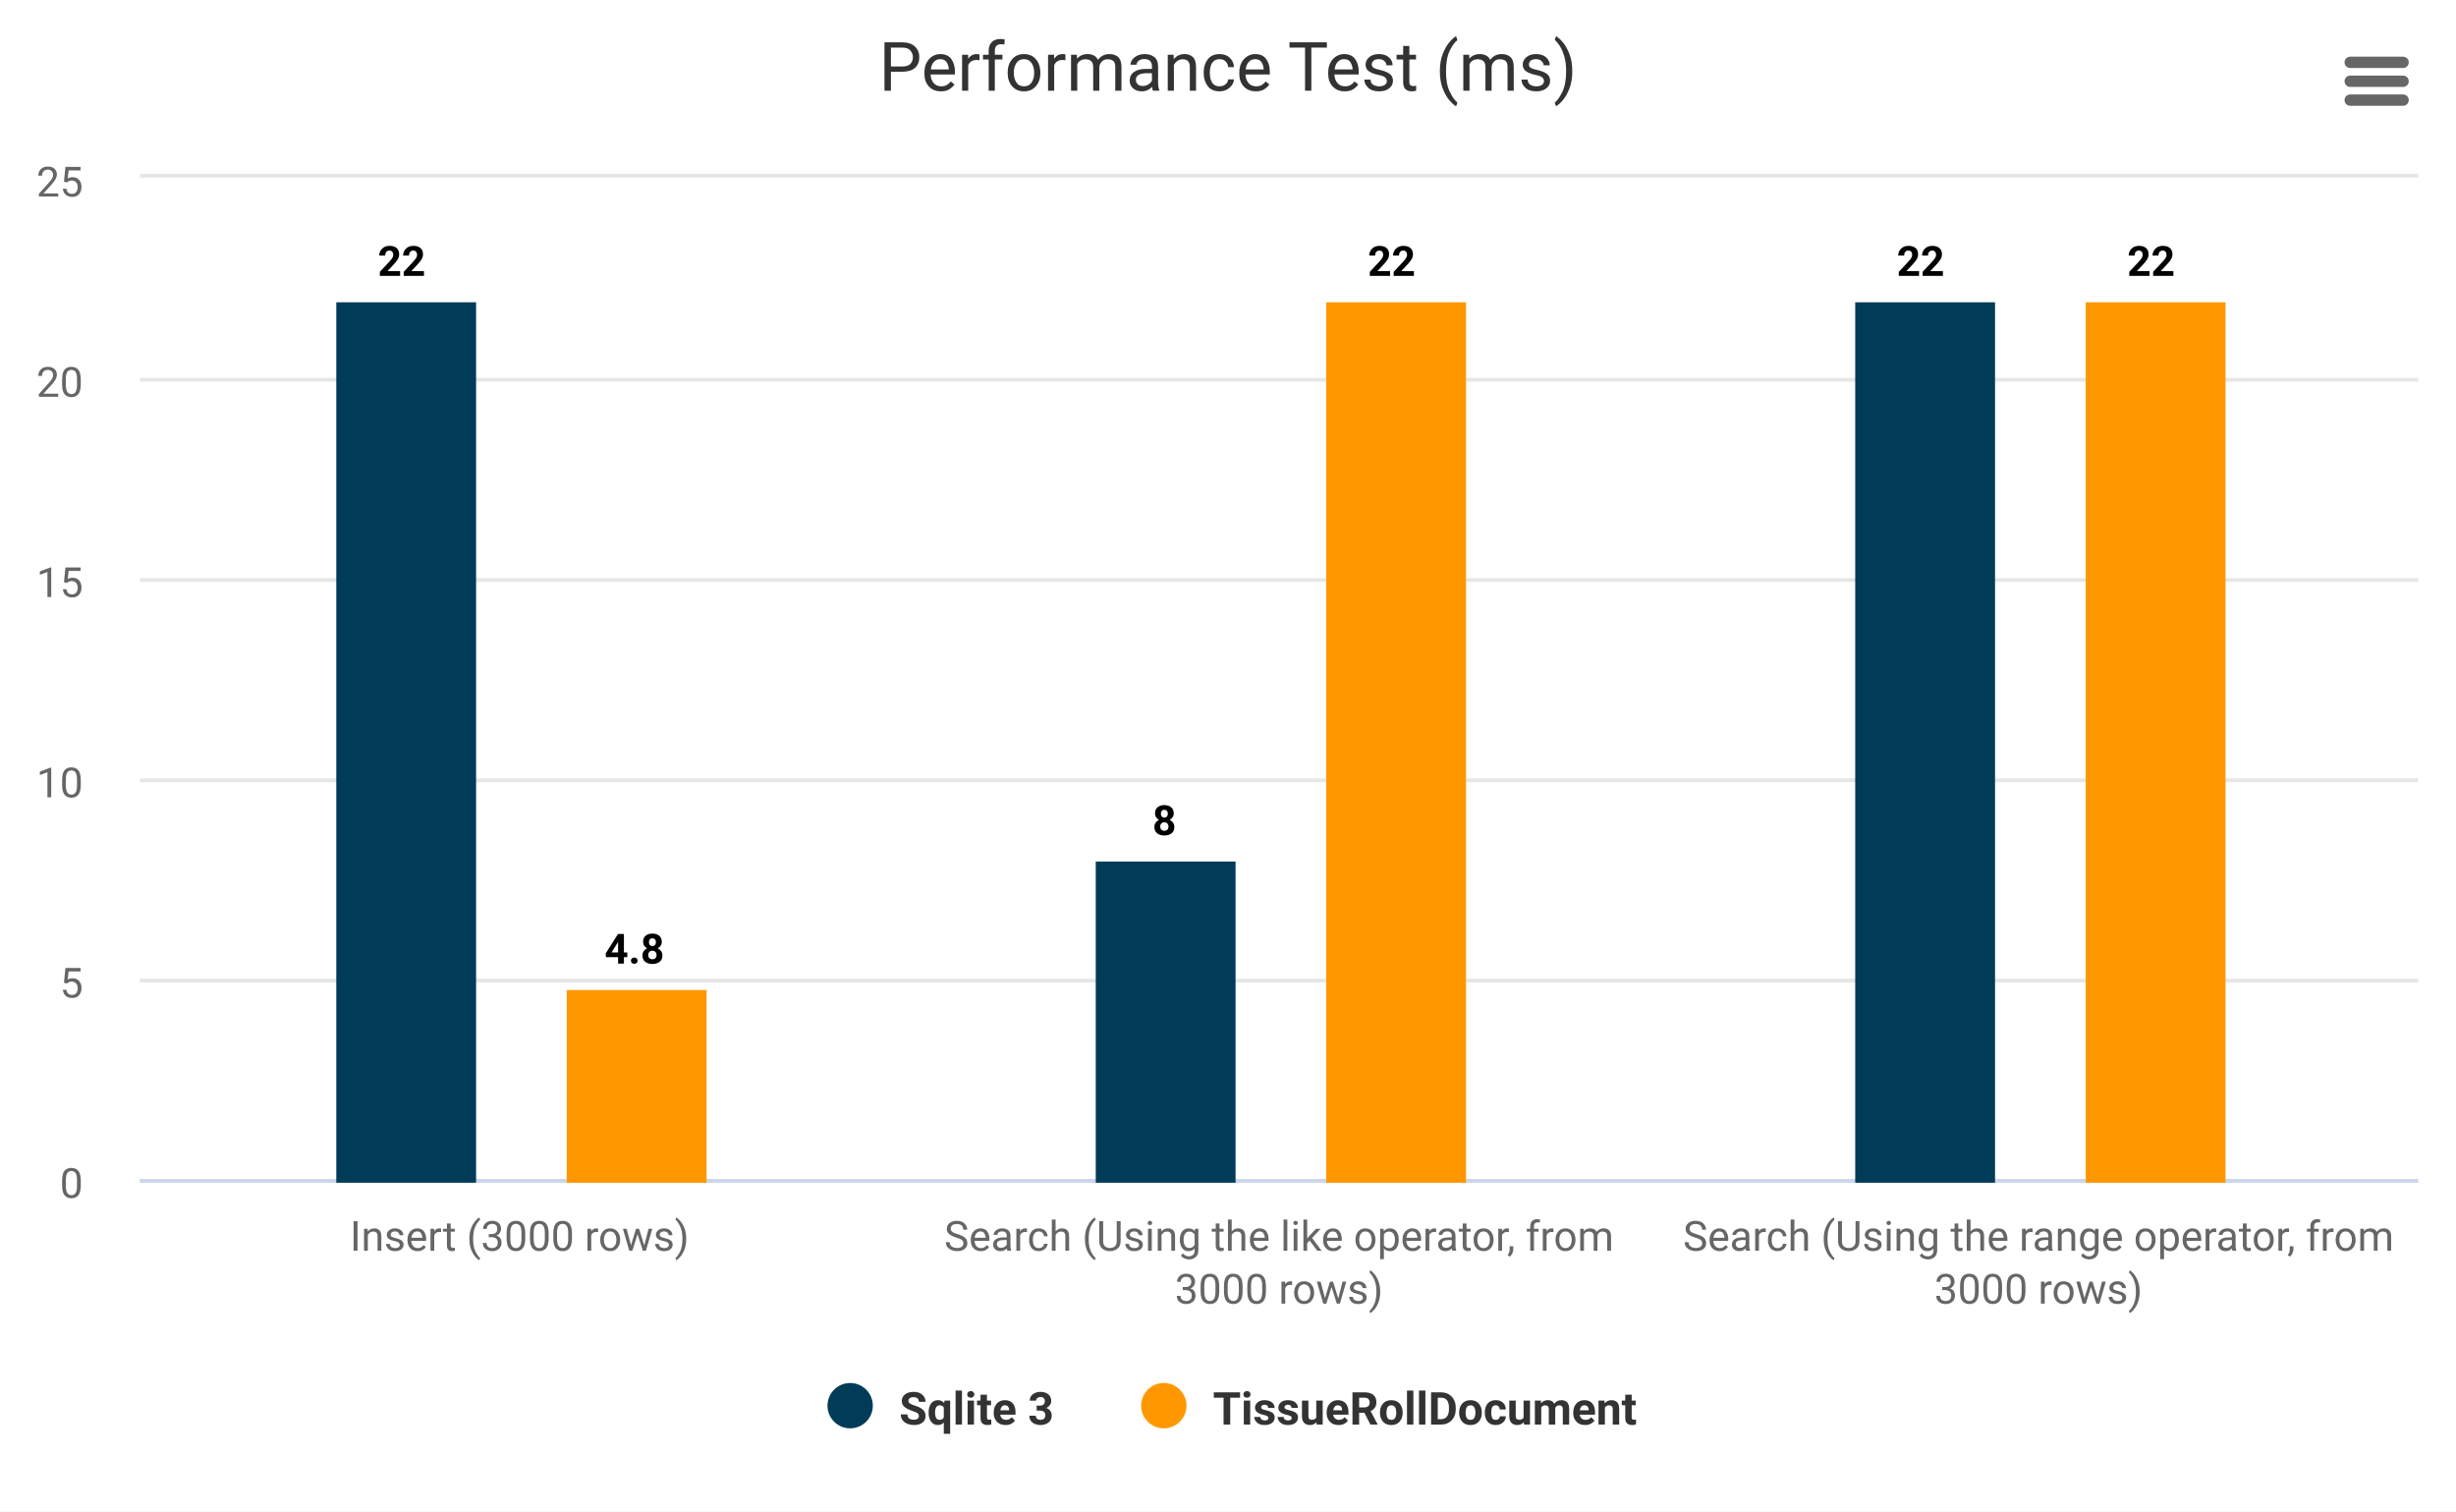
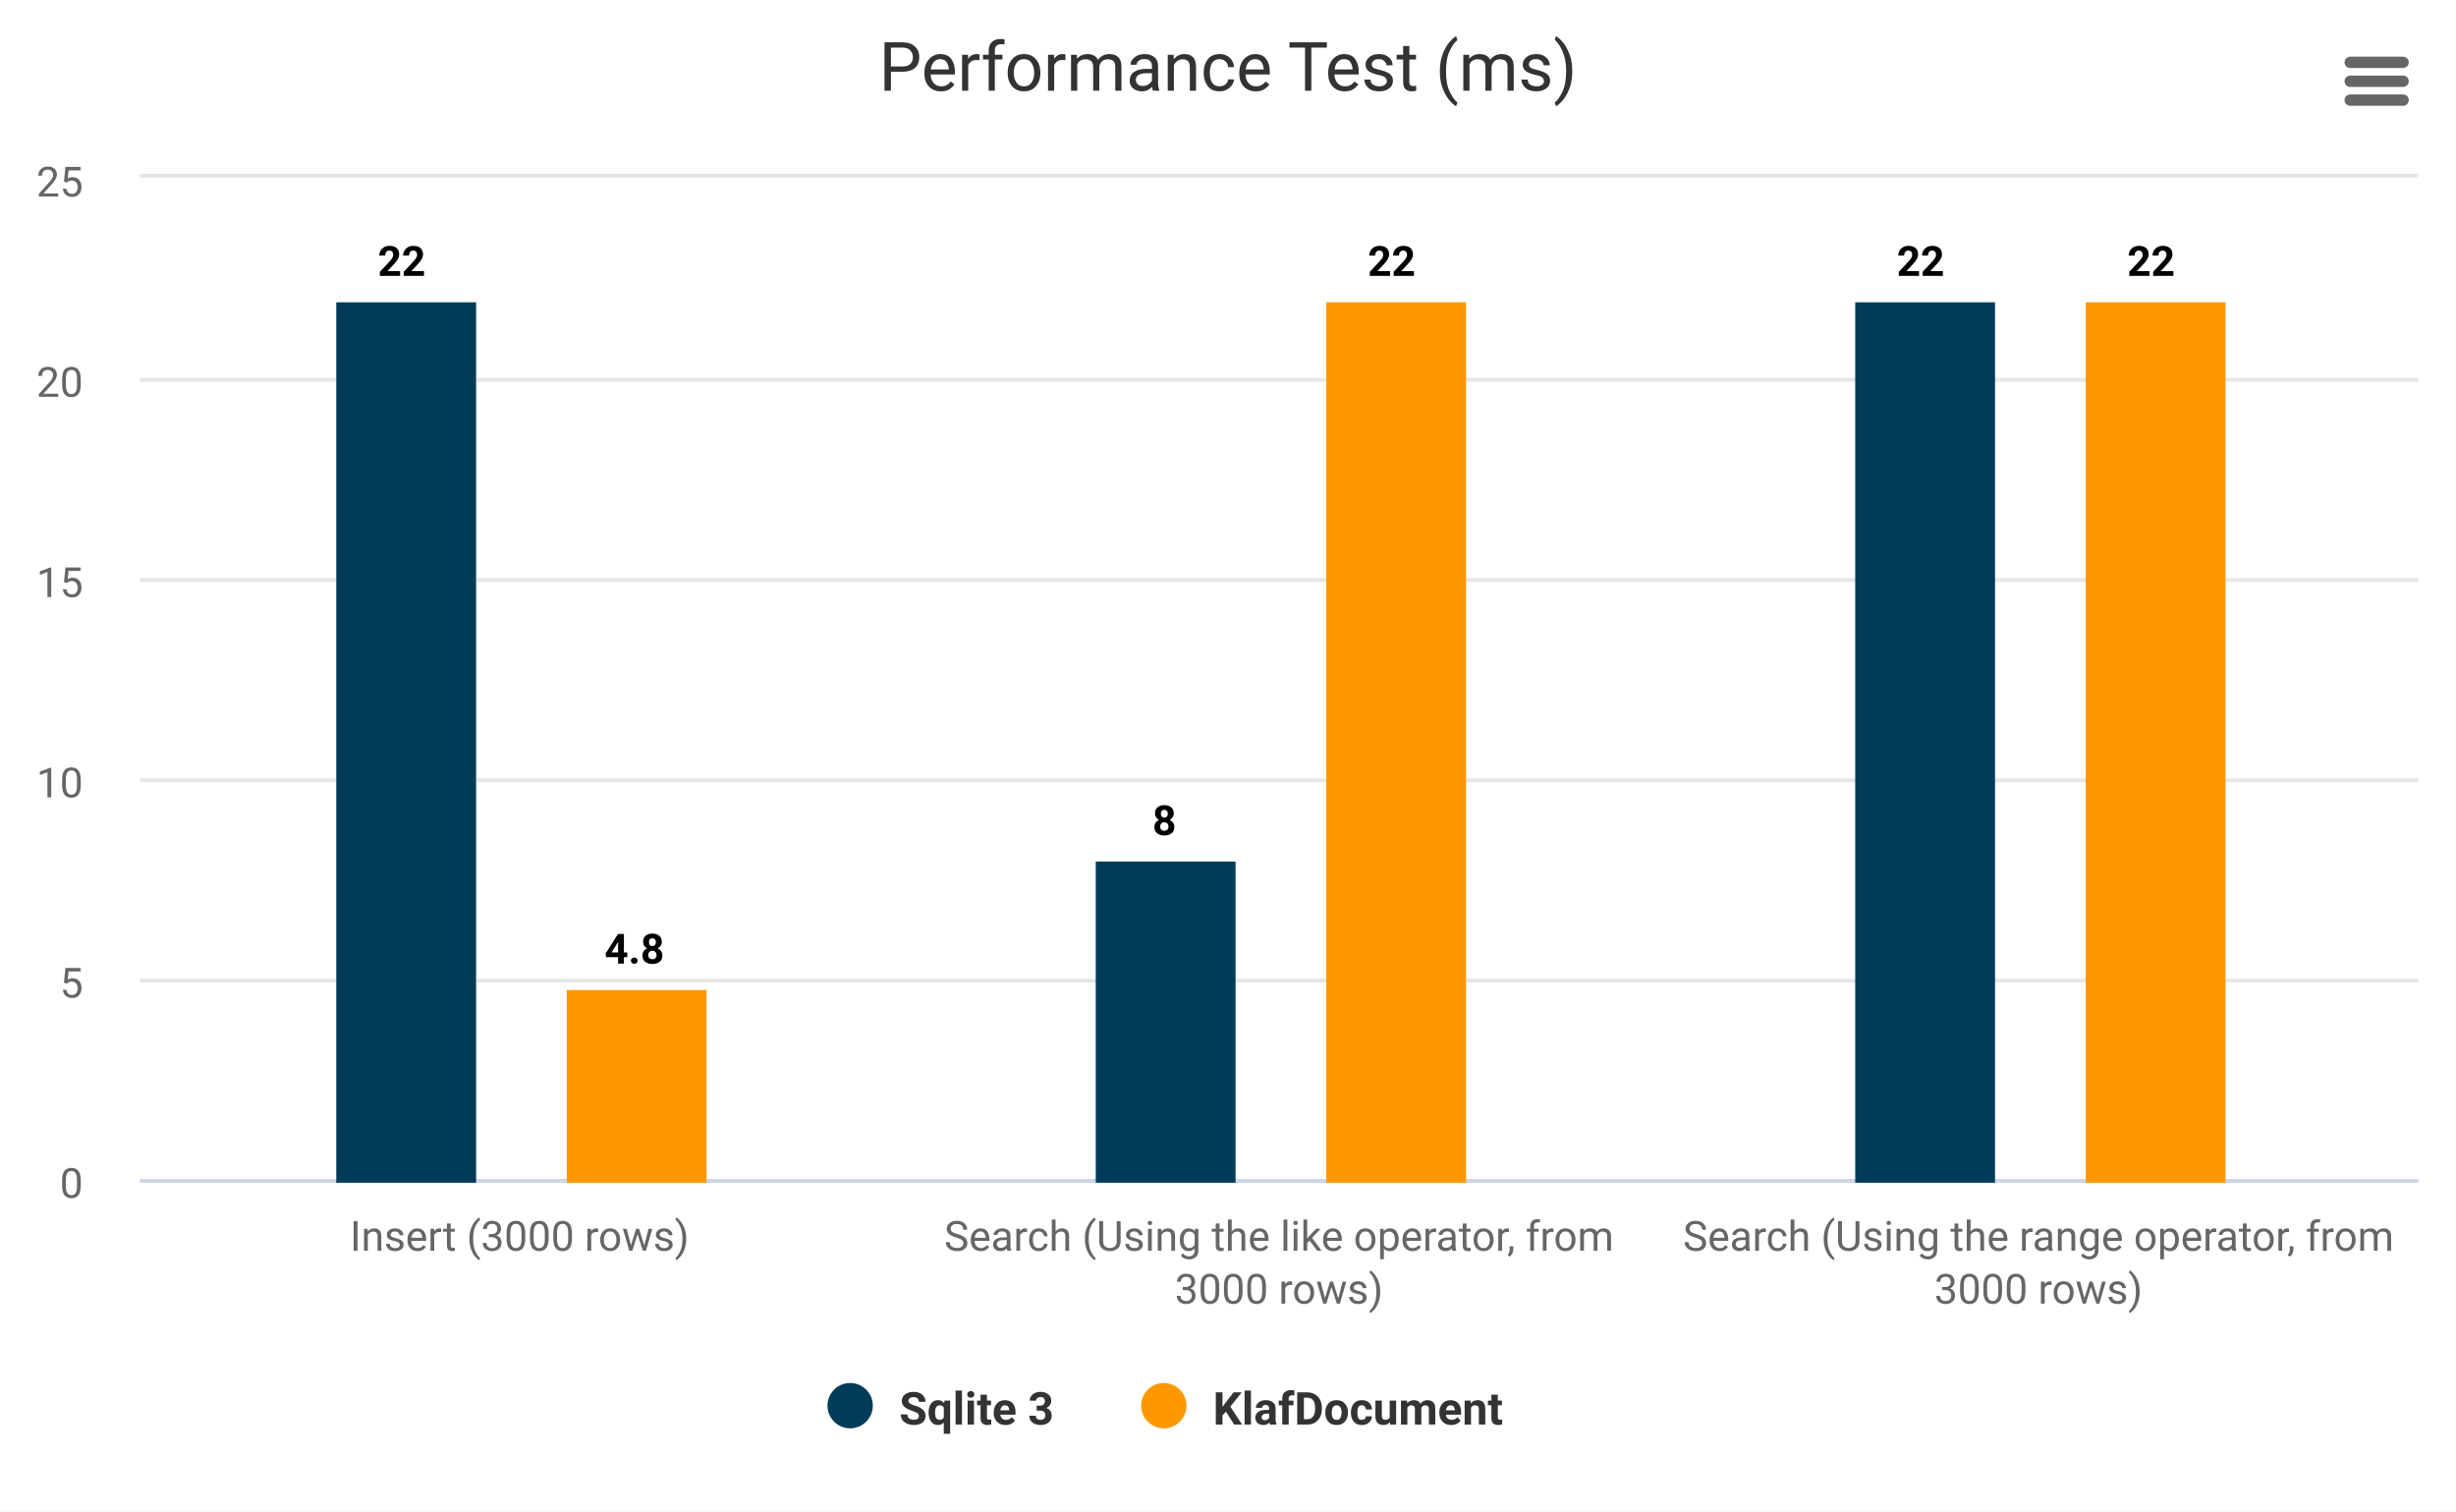
<svg xmlns="http://www.w3.org/2000/svg" version="1.1" style="font-family: Roboto; font-size: 12px;" width="650" height="400" viewBox="0 0 650 400" aria-hidden="false" aria-label="Interactive chart">
  <defs aria-hidden="true">
    <clipPath>
      <rect x="0" y="0" width="603" height="265" fill="none" />
    </clipPath>
    <clipPath>
      <rect x="0" y="0" width="603" height="265" fill="none" />
    </clipPath>
  </defs>
  <rect fill="#ffffff" x="0" y="0" width="650" height="400" rx="0" ry="0" aria-hidden="true" />
  <rect fill="none" x="37" y="47" width="603" height="265" aria-hidden="true" />
  <g data-z-index="0" aria-hidden="true" />
  <rect fill="none" data-z-index="1" x="37" y="47" width="603" height="265" aria-hidden="true" />
  <g data-z-index="1" aria-hidden="true">
    <path fill="none" stroke-dasharray="none" data-z-index="1" d="M 237.5 47 L 237.5 312" opacity="1" />
    <path fill="none" stroke-dasharray="none" data-z-index="1" d="M 438.5 47 L 438.5 312" opacity="1" />
    <path fill="none" stroke-dasharray="none" data-z-index="1" d="M 639.5 47 L 639.5 312" opacity="1" />
    <path fill="none" stroke-dasharray="none" data-z-index="1" d="M 36.5 47 L 36.5 312" opacity="1" />
  </g>
  <g data-z-index="1" aria-hidden="true">
    <path fill="none" stroke="#e6e6e6" stroke-width="1" stroke-dasharray="none" data-z-index="1" d="M 37 312.5 L 640 312.5" opacity="1" />
    <path fill="none" stroke="#e6e6e6" stroke-width="1" stroke-dasharray="none" data-z-index="1" d="M 37 259.5 L 640 259.5" opacity="1" />
    <path fill="none" stroke="#e6e6e6" stroke-width="1" stroke-dasharray="none" data-z-index="1" d="M 37 206.5 L 640 206.5" opacity="1" />
    <path fill="none" stroke="#e6e6e6" stroke-width="1" stroke-dasharray="none" data-z-index="1" d="M 37 153.5 L 640 153.5" opacity="1" />
    <path fill="none" stroke="#e6e6e6" stroke-width="1" stroke-dasharray="none" data-z-index="1" d="M 37 100.5 L 640 100.5" opacity="1" />
    <path fill="none" stroke="#e6e6e6" stroke-width="1" stroke-dasharray="none" data-z-index="1" d="M 37 46.5 L 640 46.5" opacity="1" />
  </g>
  <g data-z-index="2" aria-hidden="true">
    <path fill="none" stroke="#ccd6eb" stroke-width="1" data-z-index="7" d="M 37 312.5 L 640 312.5" />
  </g>
  <g data-z-index="2" aria-hidden="true">
    <path fill="none" data-z-index="7" d="M 37 47 L 37 312" />
  </g>
  <g data-z-index="3" aria-hidden="false">
    <g data-z-index="0.1" opacity="1" transform="translate(37,47) scale(1 1)" clip-path="url(#highcharts-kka6ev9-167-)" style="cursor: pointer; outline: none;" aria-hidden="false" role="region" tabindex="-1" aria-label="Sqlite 3, bar series 1 of 2 with 3 bars.">
      <rect x="52" y="33" width="37" height="233" fill="#003b57" opacity="1" tabindex="-1" role="img" aria-label="Insert (3000 rows), 22. Sqlite 3." style="outline: none;" />
      <rect x="253" y="181" width="37" height="85" fill="#003b57" opacity="1" tabindex="-1" role="img" aria-label="Search (Using the like operator, from 3000 rows), 8. Sqlite 3." style="outline: none;" />
      <rect x="454" y="33" width="37" height="233" fill="#003b57" opacity="1" tabindex="-1" role="img" aria-label="Search (Using the range operator, from 3000 rows), 22. Sqlite 3." style="outline: none;" />
    </g>
    <g data-z-index="0.1" opacity="1" transform="translate(37,47) scale(1 1)" clip-path="none" aria-hidden="true" />
-     <g data-z-index="0.1" opacity="1" transform="translate(37,47) scale(1 1)" clip-path="url(#highcharts-kka6ev9-167-)" style="cursor: pointer; outline: none;" aria-hidden="false" role="region" tabindex="-1" aria-label="TissueRollDocument, bar series 2 of 2 with 3 bars.">
-       <rect x="113" y="215" width="37" height="51" fill="#ff9800" opacity="1" tabindex="-1" role="img" aria-label="Insert (3000 rows), 4.8. TissueRollDocument." style="outline: none;" />
-       <rect x="314" y="33" width="37" height="233" fill="#ff9800" opacity="1" tabindex="-1" role="img" aria-label="Search (Using the like operator, from 3000 rows), 22. TissueRollDocument." style="outline: none;" />
-       <rect x="515" y="33" width="37" height="233" fill="#ff9800" opacity="1" tabindex="-1" role="img" aria-label="Search (Using the range operator, from 3000 rows), 22. TissueRollDocument." style="outline: none;" />
+     <g data-z-index="0.1" opacity="1" transform="translate(37,47) scale(1 1)" clip-path="url(#highcharts-kka6ev9-167-)" style="cursor: pointer; outline: none;" aria-hidden="false" role="region" tabindex="-1" aria-label="KlafDocument, bar series 2 of 2 with 3 bars.">
+       <rect x="113" y="215" width="37" height="51" fill="#ff9800" opacity="1" tabindex="-1" role="img" aria-label="Insert (3000 rows), 4.8. KlafDocument." style="outline: none;" />
+       <rect x="314" y="33" width="37" height="233" fill="#ff9800" opacity="1" tabindex="-1" role="img" aria-label="Search (Using the like operator, from 3000 rows), 22. KlafDocument." style="outline: none;" />
+       <rect x="515" y="33" width="37" height="233" fill="#ff9800" opacity="1" tabindex="-1" role="img" aria-label="Search (Using the range operator, from 3000 rows), 22. KlafDocument." style="outline: none;" />
    </g>
    <g data-z-index="0.1" opacity="1" transform="translate(37,47) scale(1 1)" clip-path="none" aria-hidden="true" />
  </g>
  <g data-z-index="3" aria-hidden="true">
    <g stroke-linecap="round" style="cursor: pointer;" transform="translate(616,10)">
      <rect fill="#ffffff" x="0.5" y="0.5" width="24" height="22" rx="2" ry="2" stroke="none" stroke-width="1" />
      <path fill="#666666" d="M 6 6.5 L 20 6.5 M 6 11.5 L 20 11.5 M 6 16.5 L 20 16.5" data-z-index="1" stroke="#666666" stroke-width="3" />
      <text font-family="Roboto-Regular,Roboto" x="0" data-z-index="1" y="15.5" style="color: rgb(51, 51, 51); font-weight: normal; fill: rgb(51, 51, 51);" />
    </g>
  </g>
  <text font-family="Roboto-Regular,Roboto" x="325" text-anchor="middle" data-z-index="4" style="color: rgb(51, 51, 51); font-size: 18px; fill: rgb(51, 51, 51);" y="24" aria-hidden="true">Performance Test (ms)</text>
  <text font-family="Roboto-Regular,Roboto" x="325" text-anchor="middle" data-z-index="4" style="color: rgb(102, 102, 102); fill: rgb(102, 102, 102);" y="46" aria-hidden="true" />
  <text font-family="Roboto-Regular,Roboto" x="10" text-anchor="start" data-z-index="4" style="color: rgb(102, 102, 102); fill: rgb(102, 102, 102);" y="397" aria-hidden="true" />
  <g data-z-index="6" opacity="1" transform="translate(37,47) scale(1 1)" aria-hidden="true" style="cursor: pointer;">
    <g data-z-index="1" style="cursor: pointer;" transform="translate(58,10)">
      <text font-family="Roboto-Regular,Roboto" x="5" data-z-index="1" y="16" style="color: rgb(0, 0, 0); font-size: 11px; font-weight: bold; fill: rgb(0, 0, 0);">22</text>
    </g>
    <g data-z-index="1" style="cursor: pointer;" transform="translate(263,158)">
      <text font-family="Roboto-Regular,Roboto" x="5" data-z-index="1" y="16" style="color: rgb(0, 0, 0); font-size: 11px; font-weight: bold; fill: rgb(0, 0, 0);">8</text>
    </g>
    <g data-z-index="1" transform="translate(460,10)" style="cursor: pointer;">
      <text font-family="Roboto-Regular,Roboto" x="5" data-z-index="1" y="16" style="color: rgb(0, 0, 0); font-size: 11px; font-weight: bold; fill: rgb(0, 0, 0);">22</text>
    </g>
  </g>
  <g data-z-index="6" opacity="1" transform="translate(37,47) scale(1 1)" aria-hidden="true" style="cursor: pointer;">
    <g data-z-index="1" style="cursor: pointer;" transform="translate(118,192)">
      <text font-family="Roboto-Regular,Roboto" x="5" data-z-index="1" y="16" style="color: rgb(0, 0, 0); font-size: 11px; font-weight: bold; fill: rgb(0, 0, 0);">4.8</text>
    </g>
    <g data-z-index="1" transform="translate(320,10)" style="cursor: pointer;">
      <text font-family="Roboto-Regular,Roboto" x="5" data-z-index="1" y="16" style="color: rgb(0, 0, 0); font-size: 11px; font-weight: bold; fill: rgb(0, 0, 0);">22</text>
    </g>
    <g data-z-index="1" transform="translate(521,10)" style="cursor: pointer;">
      <text font-family="Roboto-Regular,Roboto" x="5" data-z-index="1" y="16" style="color: rgb(0, 0, 0); font-size: 11px; font-weight: bold; fill: rgb(0, 0, 0);">22</text>
    </g>
  </g>
  <g data-z-index="7" aria-hidden="true" transform="translate(209,359)">
    <rect fill="none" rx="0" ry="0" x="0" y="0" width="232" height="26" />
    <g data-z-index="1">
      <g>
        <g data-z-index="1" transform="translate(8,3)">
          <text font-family="Roboto-Regular,Roboto" x="21" text-anchor="start" data-z-index="2" y="15" style="color: rgb(51, 51, 51); cursor: pointer; font-size: 12px; font-weight: bold; fill: rgb(51, 51, 51);">Sqlite 3</text>
          <rect x="2" y="4" width="12" height="12" fill="#003b57" rx="6" ry="6" data-z-index="3" />
        </g>
        <g data-z-index="1" transform="translate(91.01172,3)">
-           <text font-family="Roboto-Regular,Roboto" x="21" y="15" text-anchor="start" data-z-index="2" style="color: rgb(51, 51, 51); cursor: pointer; font-size: 12px; font-weight: bold; fill: rgb(51, 51, 51);">TissueRollDocument</text>
+           <text font-family="Roboto-Regular,Roboto" x="21" y="15" text-anchor="start" data-z-index="2" style="color: rgb(51, 51, 51); cursor: pointer; font-size: 12px; font-weight: bold; fill: rgb(51, 51, 51);">KlafDocument</text>
          <rect x="2" y="4" width="12" height="12" fill="#ff9800" rx="6" ry="6" data-z-index="3" />
        </g>
      </g>
    </g>
  </g>
  <g data-z-index="7" aria-hidden="true">
    <text font-family="Roboto-Regular,Roboto" x="137.5" style="color: rgb(102, 102, 102); cursor: default; font-size: 11px; fill: rgb(102, 102, 102);" text-anchor="middle" transform="translate(0,0)" y="331" opacity="1">Insert (3000 rows)</text>
    <text font-family="Roboto-Regular,Roboto" x="338.5" style="color: rgb(102, 102, 102); cursor: default; font-size: 11px; fill: rgb(102, 102, 102);" text-anchor="middle" transform="translate(0,0)" y="331" opacity="1">Search (Using the like operator, from<tspan dy="14" x="338.5">​</tspan>3000 rows)</text>
    <text font-family="Roboto-Regular,Roboto" x="539.5" style="color: rgb(102, 102, 102); cursor: default; font-size: 11px; fill: rgb(102, 102, 102);" text-anchor="middle" transform="translate(0,0)" y="331" opacity="1">Search (Using the range operator, from<tspan dy="14" x="539.5">​</tspan>3000 rows)</text>
  </g>
  <g data-z-index="7" aria-hidden="true">
    <text font-family="Roboto-Regular,Roboto" x="22" style="color: rgb(102, 102, 102); cursor: default; font-size: 11px; fill: rgb(102, 102, 102);" text-anchor="end" transform="translate(0,0)" y="317" opacity="1">0</text>
    <text font-family="Roboto-Regular,Roboto" x="22" style="color: rgb(102, 102, 102); cursor: default; font-size: 11px; fill: rgb(102, 102, 102);" text-anchor="end" transform="translate(0,0)" y="264" opacity="1">5</text>
    <text font-family="Roboto-Regular,Roboto" x="22" style="color: rgb(102, 102, 102); cursor: default; font-size: 11px; fill: rgb(102, 102, 102);" text-anchor="end" transform="translate(0,0)" y="211" opacity="1">10</text>
    <text font-family="Roboto-Regular,Roboto" x="22" text-anchor="end" transform="translate(0,0)" style="color: rgb(102, 102, 102); cursor: default; font-size: 11px; fill: rgb(102, 102, 102);" y="158" opacity="1">15</text>
    <text font-family="Roboto-Regular,Roboto" x="22" text-anchor="end" transform="translate(0,0)" style="color: rgb(102, 102, 102); cursor: default; font-size: 11px; fill: rgb(102, 102, 102);" y="105" opacity="1">20</text>
    <text font-family="Roboto-Regular,Roboto" x="22" text-anchor="end" transform="translate(0,0)" style="color: rgb(102, 102, 102); cursor: default; font-size: 11px; fill: rgb(102, 102, 102);" y="52" opacity="1">25</text>
  </g>
</svg>
